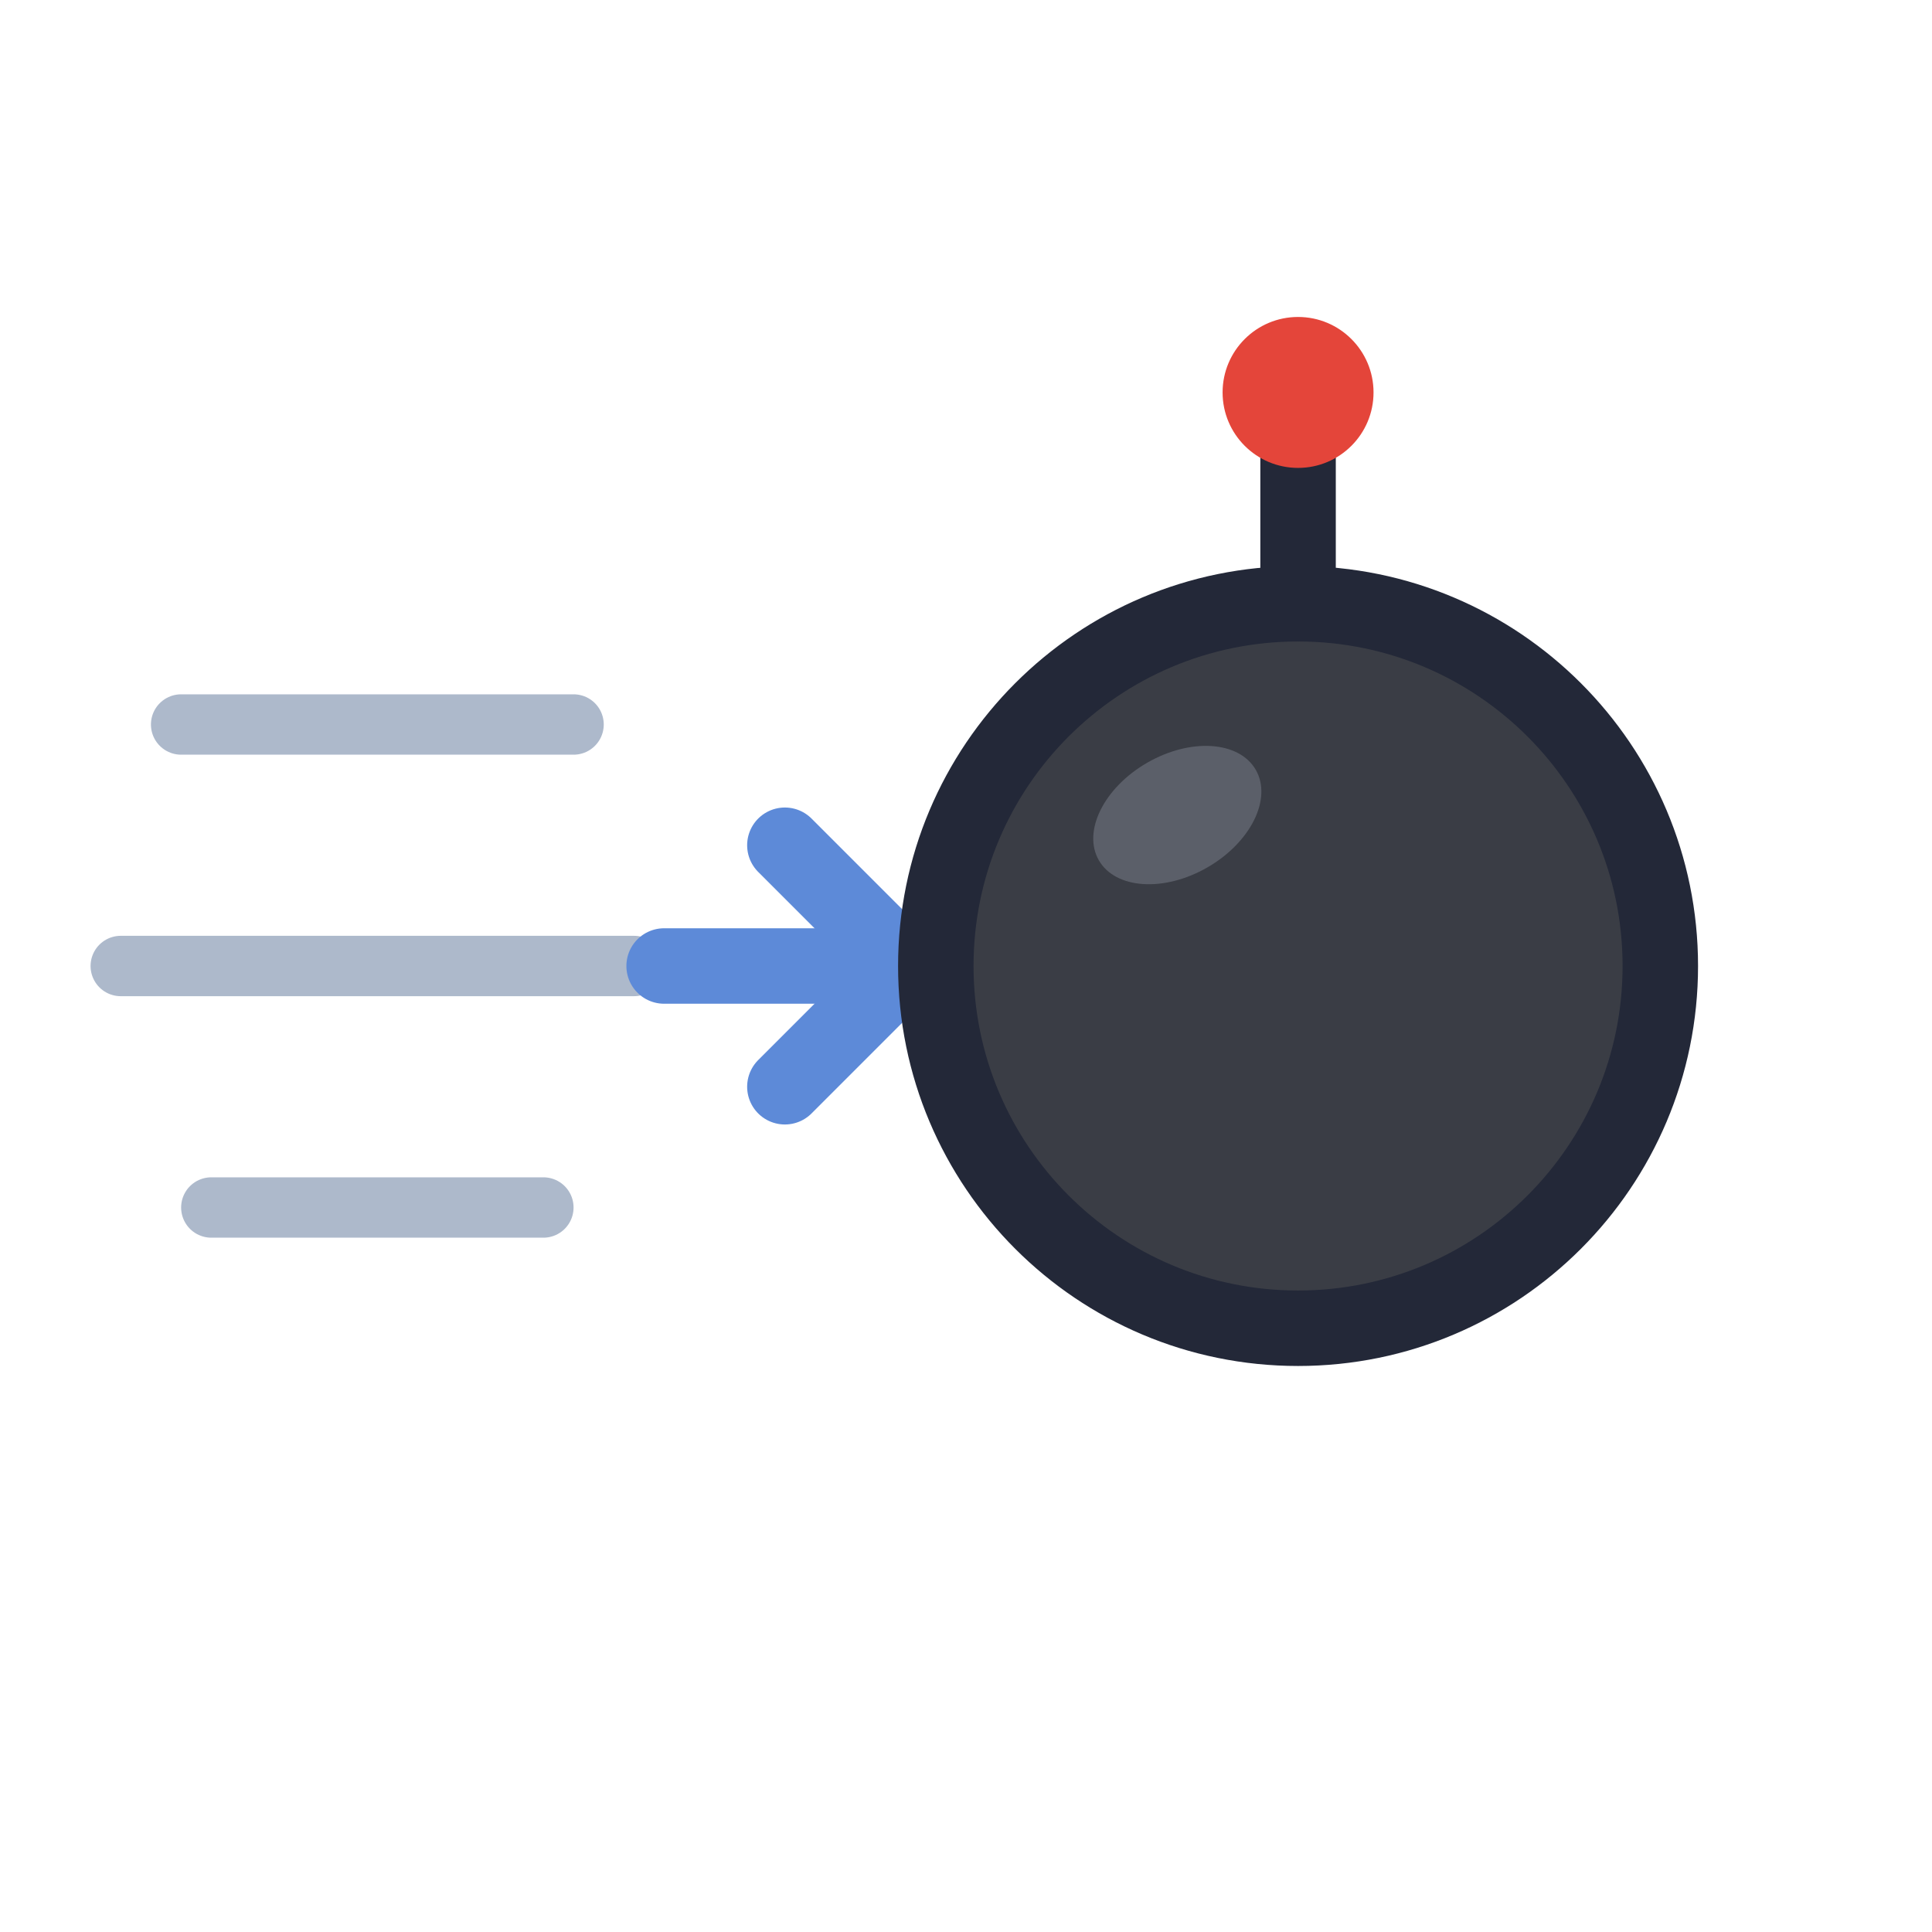
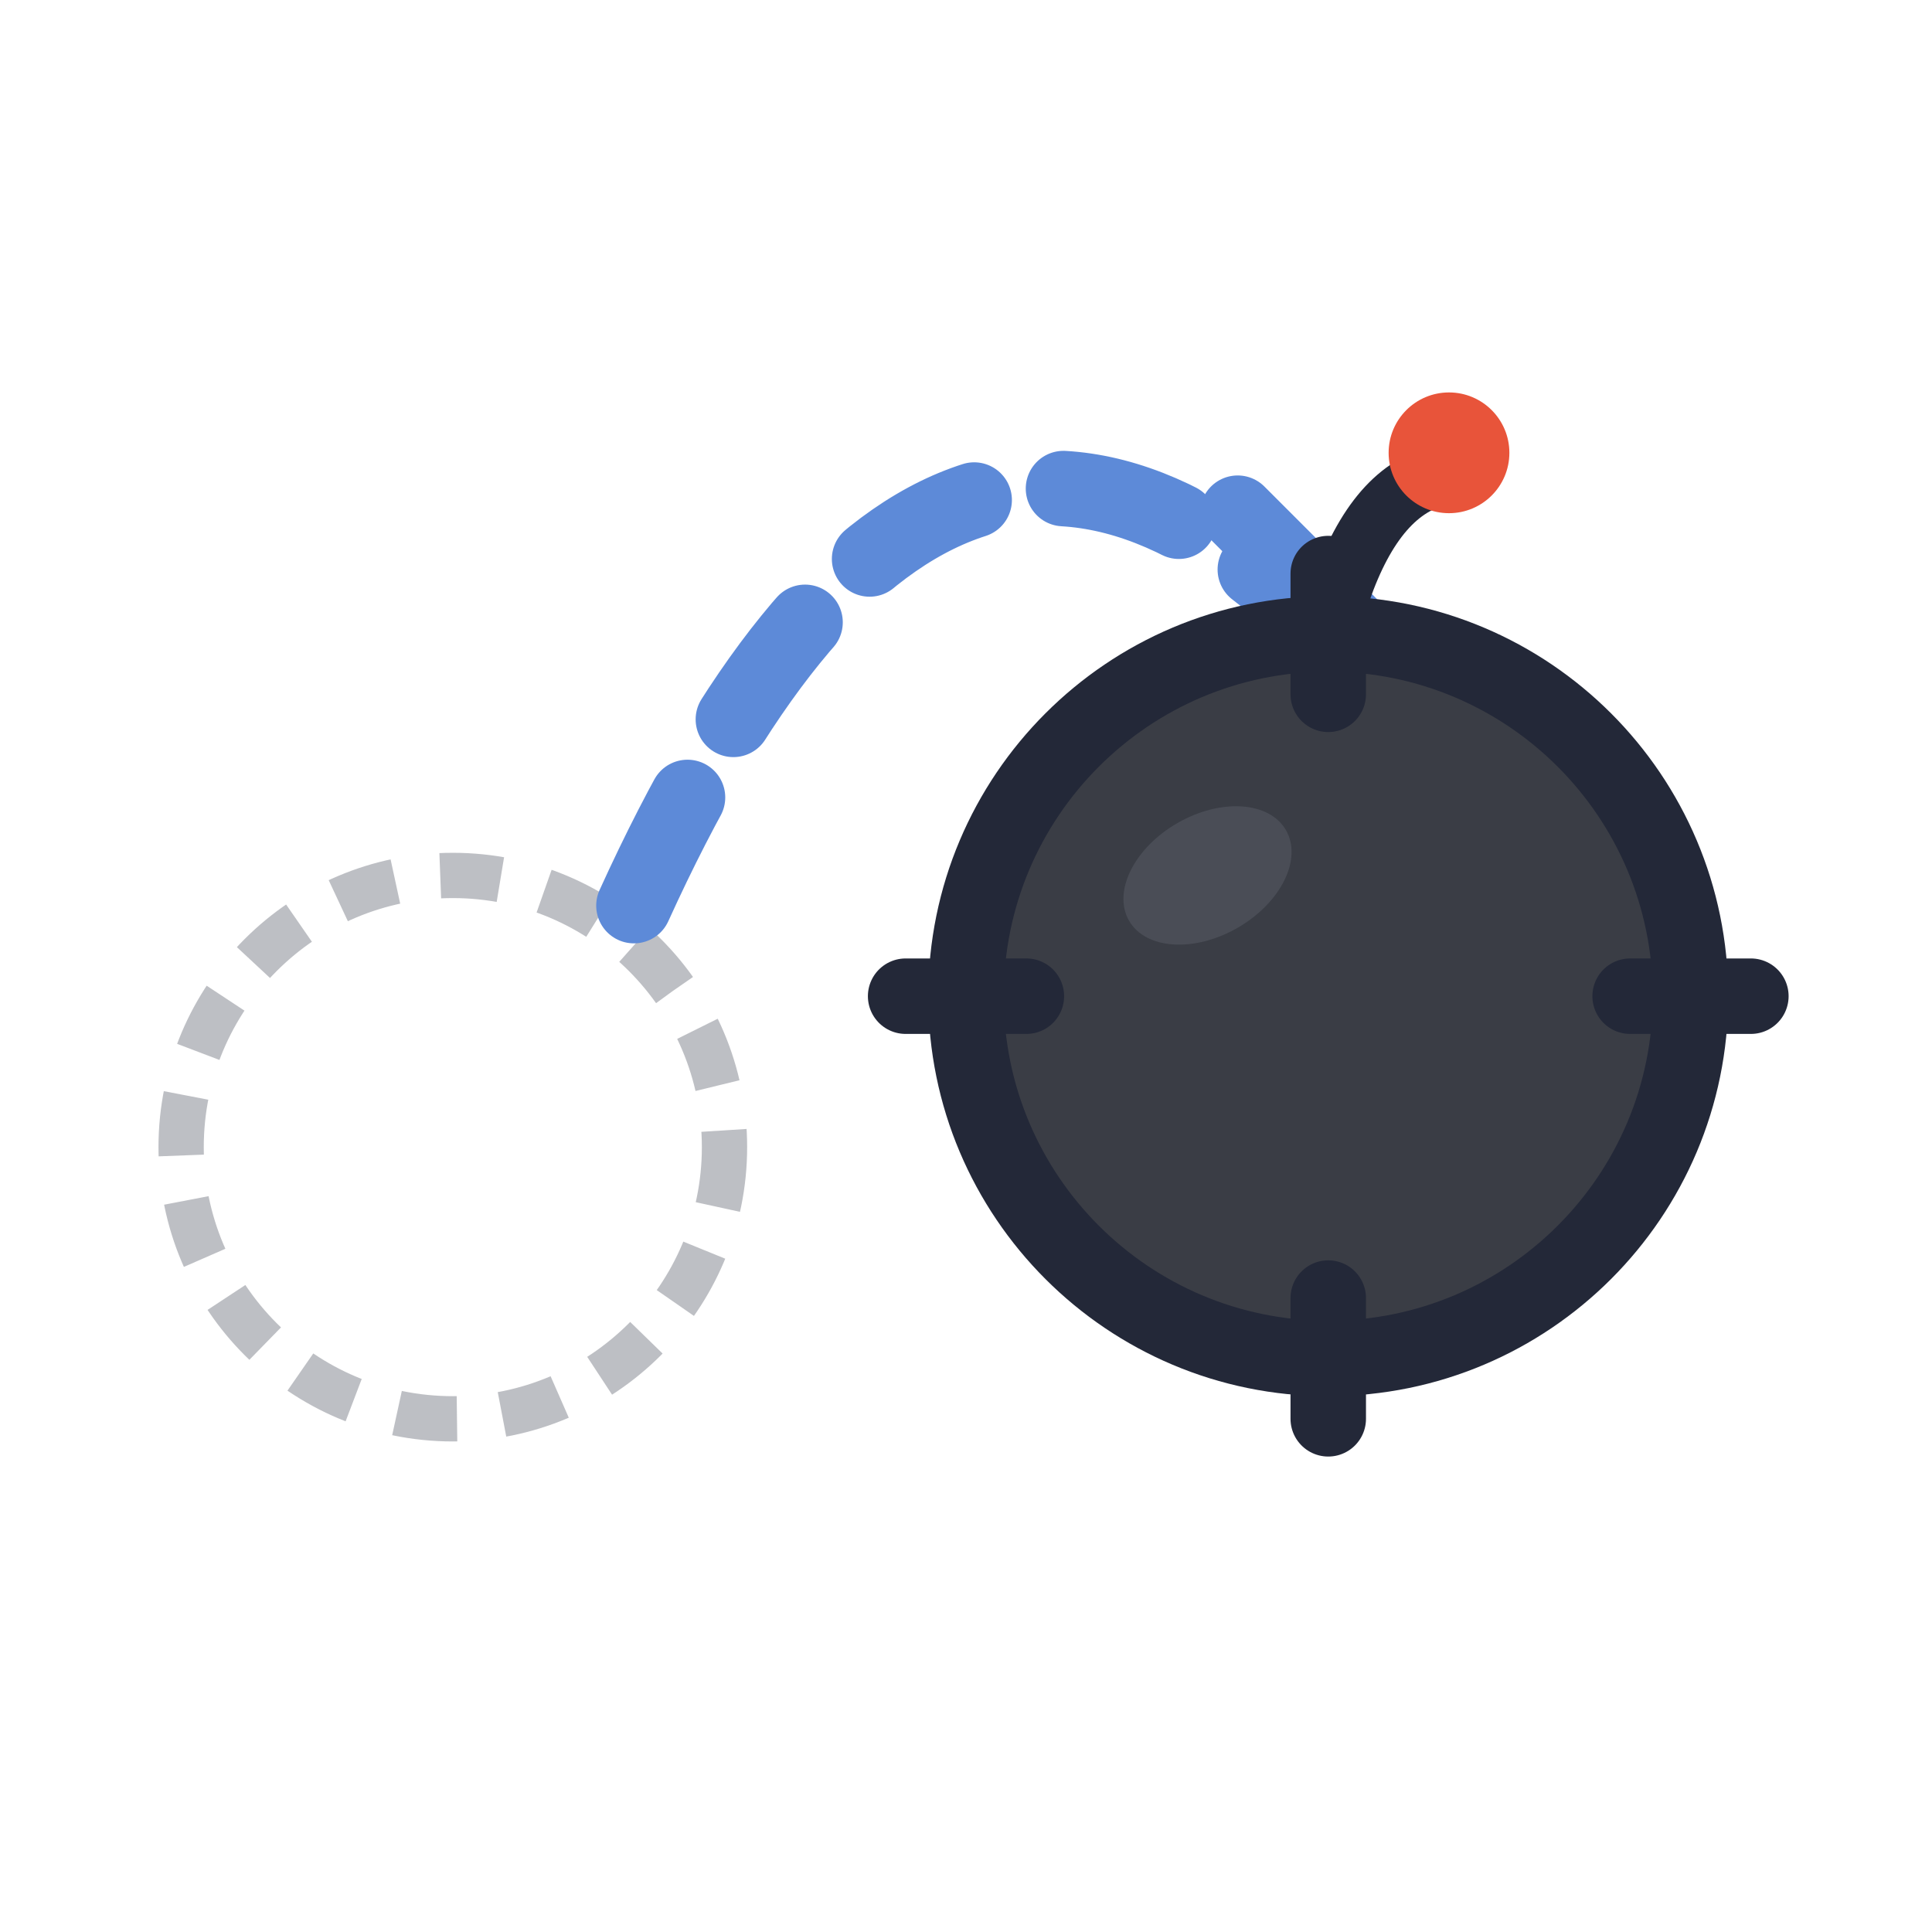
<svg xmlns="http://www.w3.org/2000/svg" viewBox="0 0 128 128">
-   <g stroke="#8a9bb5" stroke-width="4" stroke-linecap="round" opacity="0.7">
-     <line x1="12" y1="48" x2="38" y2="48" />
-     <line x1="8" y1="64" x2="42" y2="64" />
-     <line x1="14" y1="80" x2="36" y2="80" />
+   <circle cx="30" cy="76" r="18" fill="none" stroke="#232838" stroke-width="3" stroke-dasharray="4,3" opacity="0.3" />
+   <path d="M42 60 Q62 16 88 42" fill="none" stroke="#5d8ad8" stroke-width="5" stroke-linecap="round" stroke-dasharray="8,6" />
+   <path d="M82 34 L90 42 L80 48" fill="none" stroke="#5d8ad8" stroke-width="5" stroke-linecap="round" stroke-linejoin="round" />
+   <circle cx="88" cy="66" r="24" fill="#3a3d45" stroke="#232838" stroke-width="5" />
+   <g stroke="#232838" stroke-width="5" stroke-linecap="round">
+     <line x1="88" y1="38" x2="88" y2="46" />
+     <line x1="88" y1="86" x2="88" y2="94" />
+     <line x1="60" y1="66" x2="68" y2="66" />
+     <line x1="108" y1="66" x2="116" y2="66" />
  </g>
-   <path d="M44 64 L56 64" stroke="#5d8ad8" stroke-width="5" stroke-linecap="round" />
-   <path d="M52 56 L60 64 L52 72" fill="none" stroke="#5d8ad8" stroke-width="5" stroke-linecap="round" stroke-linejoin="round" />
-   <circle cx="86" cy="64" r="24" fill="#3a3d45" stroke="#232838" stroke-width="5" />
-   <path d="M86 40 L86 30" stroke="#232838" stroke-width="5" stroke-linecap="round" />
-   <circle cx="86" cy="26" r="5" fill="#e4453a" />
-   <ellipse cx="78" cy="54" rx="6" ry="4" fill="#6a6e78" opacity="0.7" transform="rotate(-30,78,54)" />
+   <ellipse cx="80" cy="58" rx="6" ry="4" fill="#5a5e68" opacity="0.5" transform="rotate(-30,80,58)" />
+   <path d="M88 42 Q90 34 94 32" fill="none" stroke="#232838" stroke-width="4" stroke-linecap="round" />
+   <circle cx="96" cy="30" r="4" fill="#e8543a" />
</svg>
